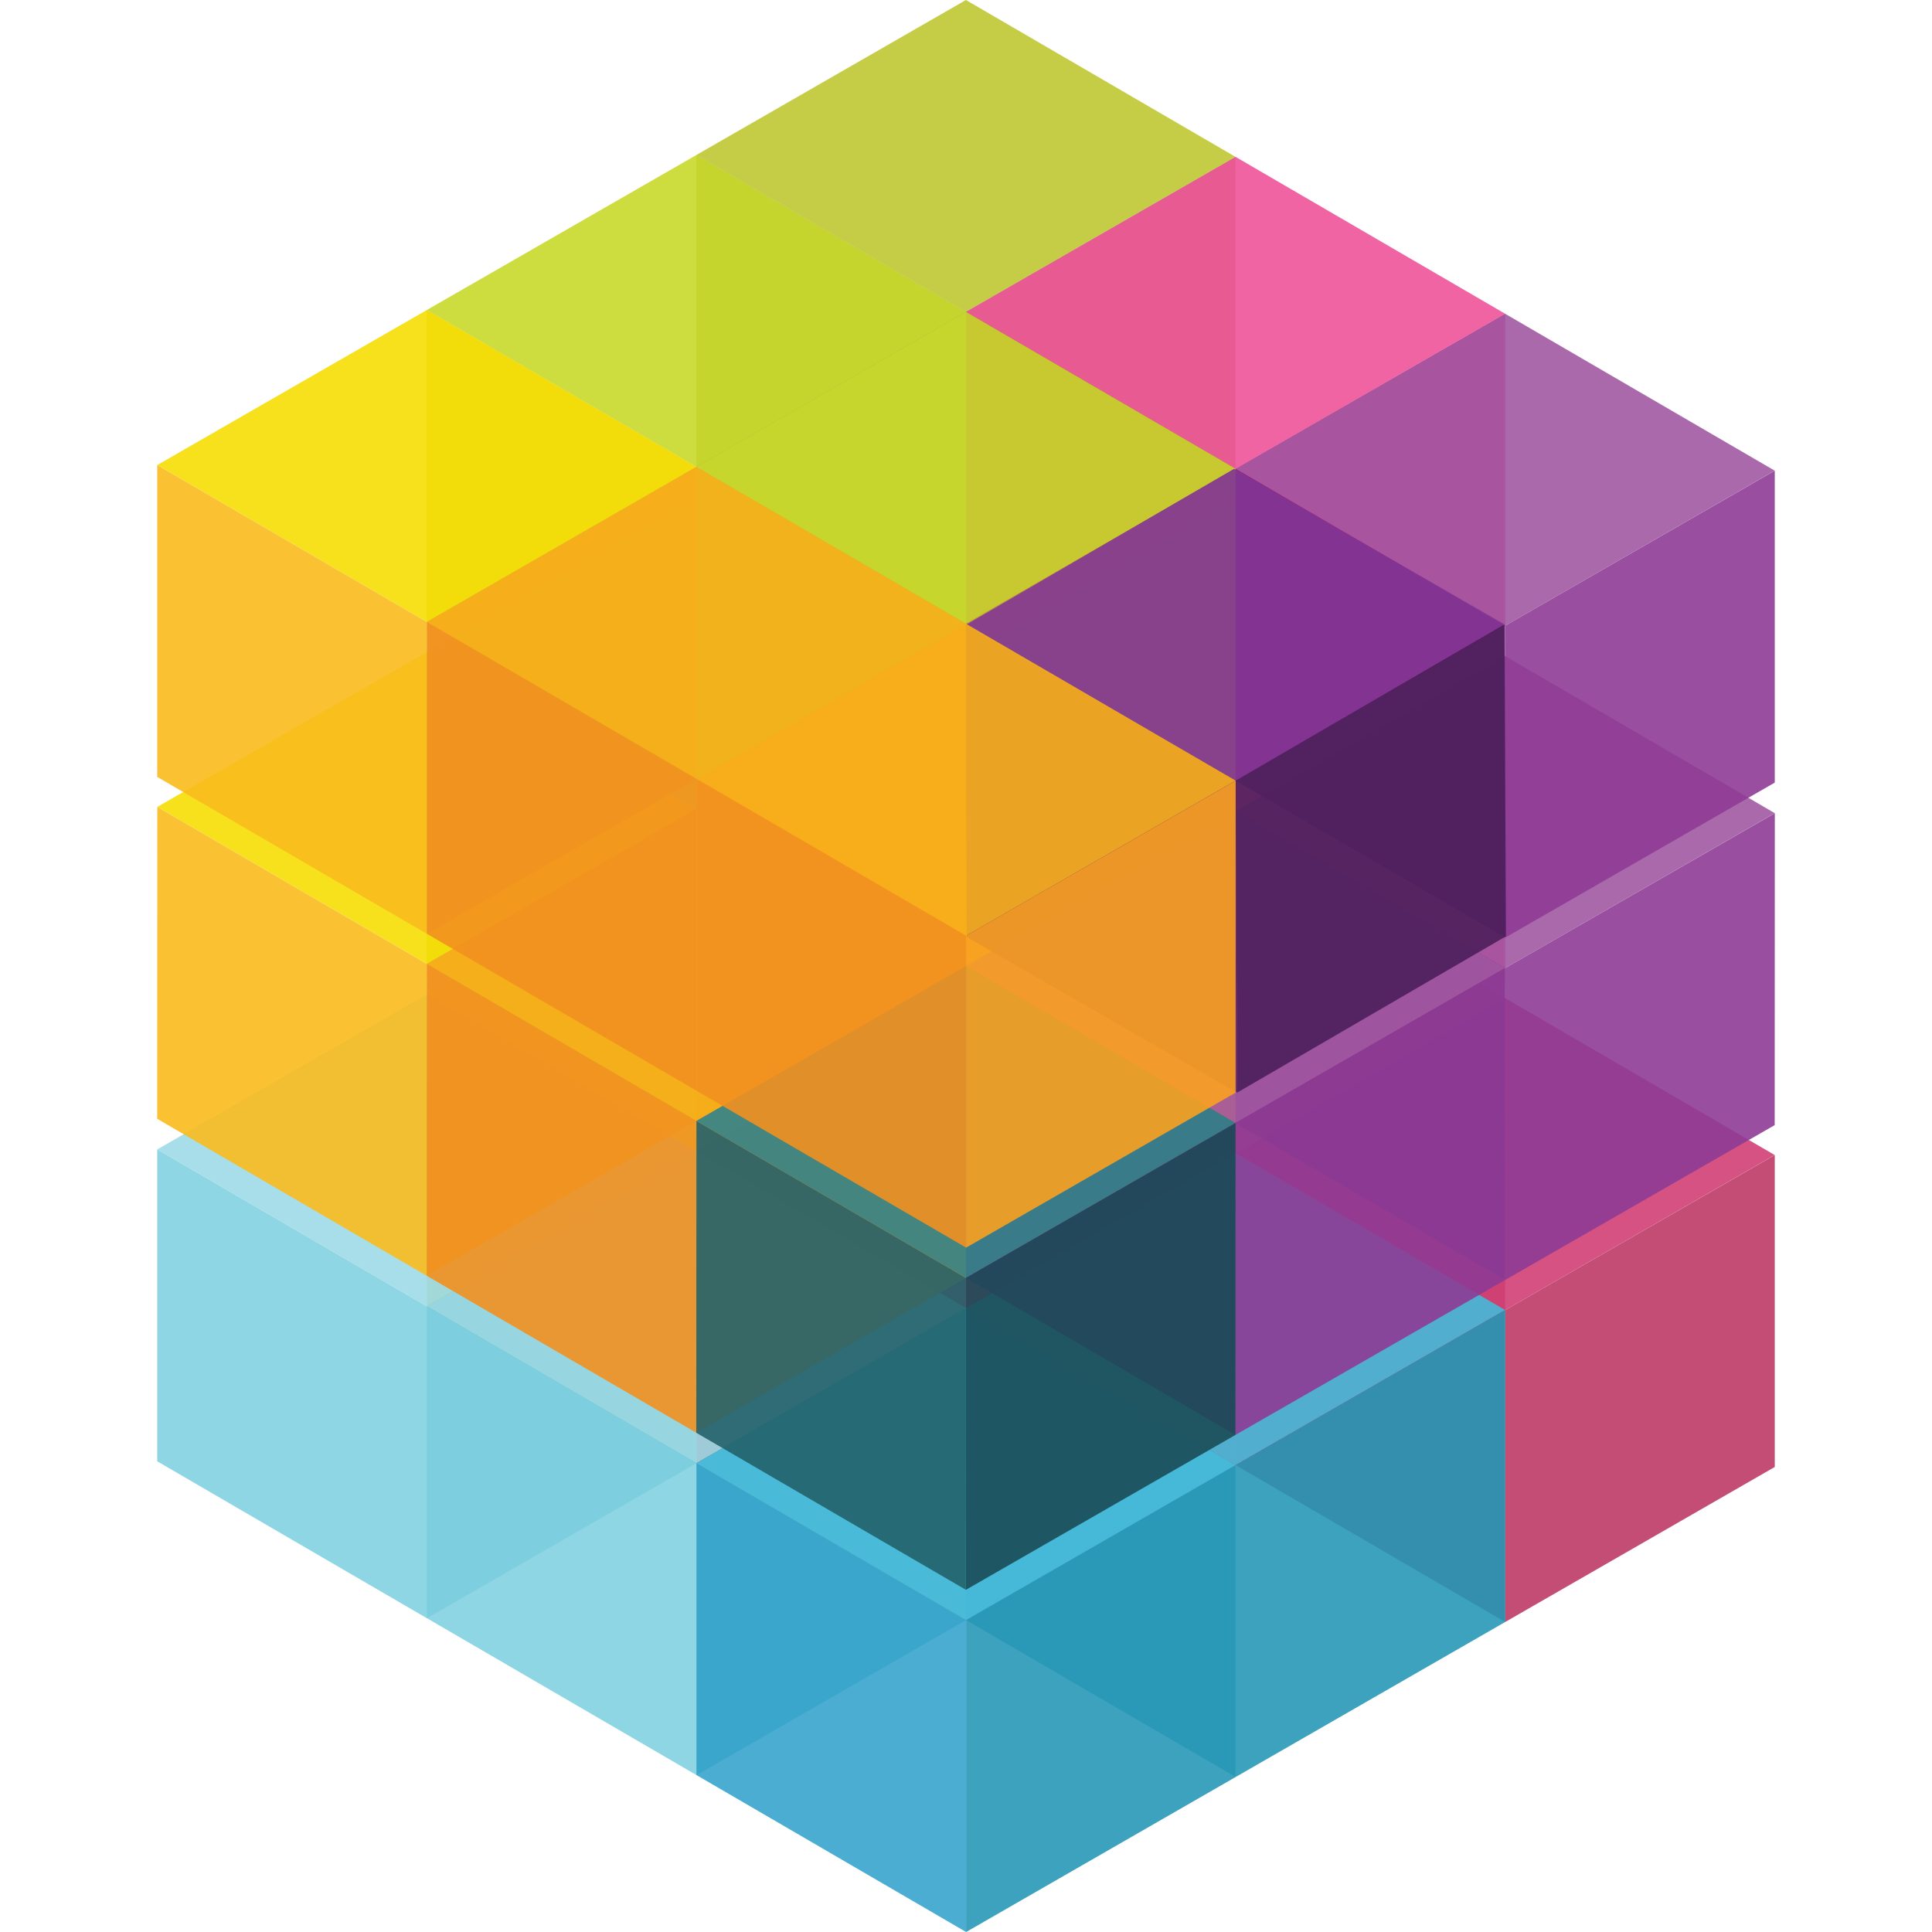
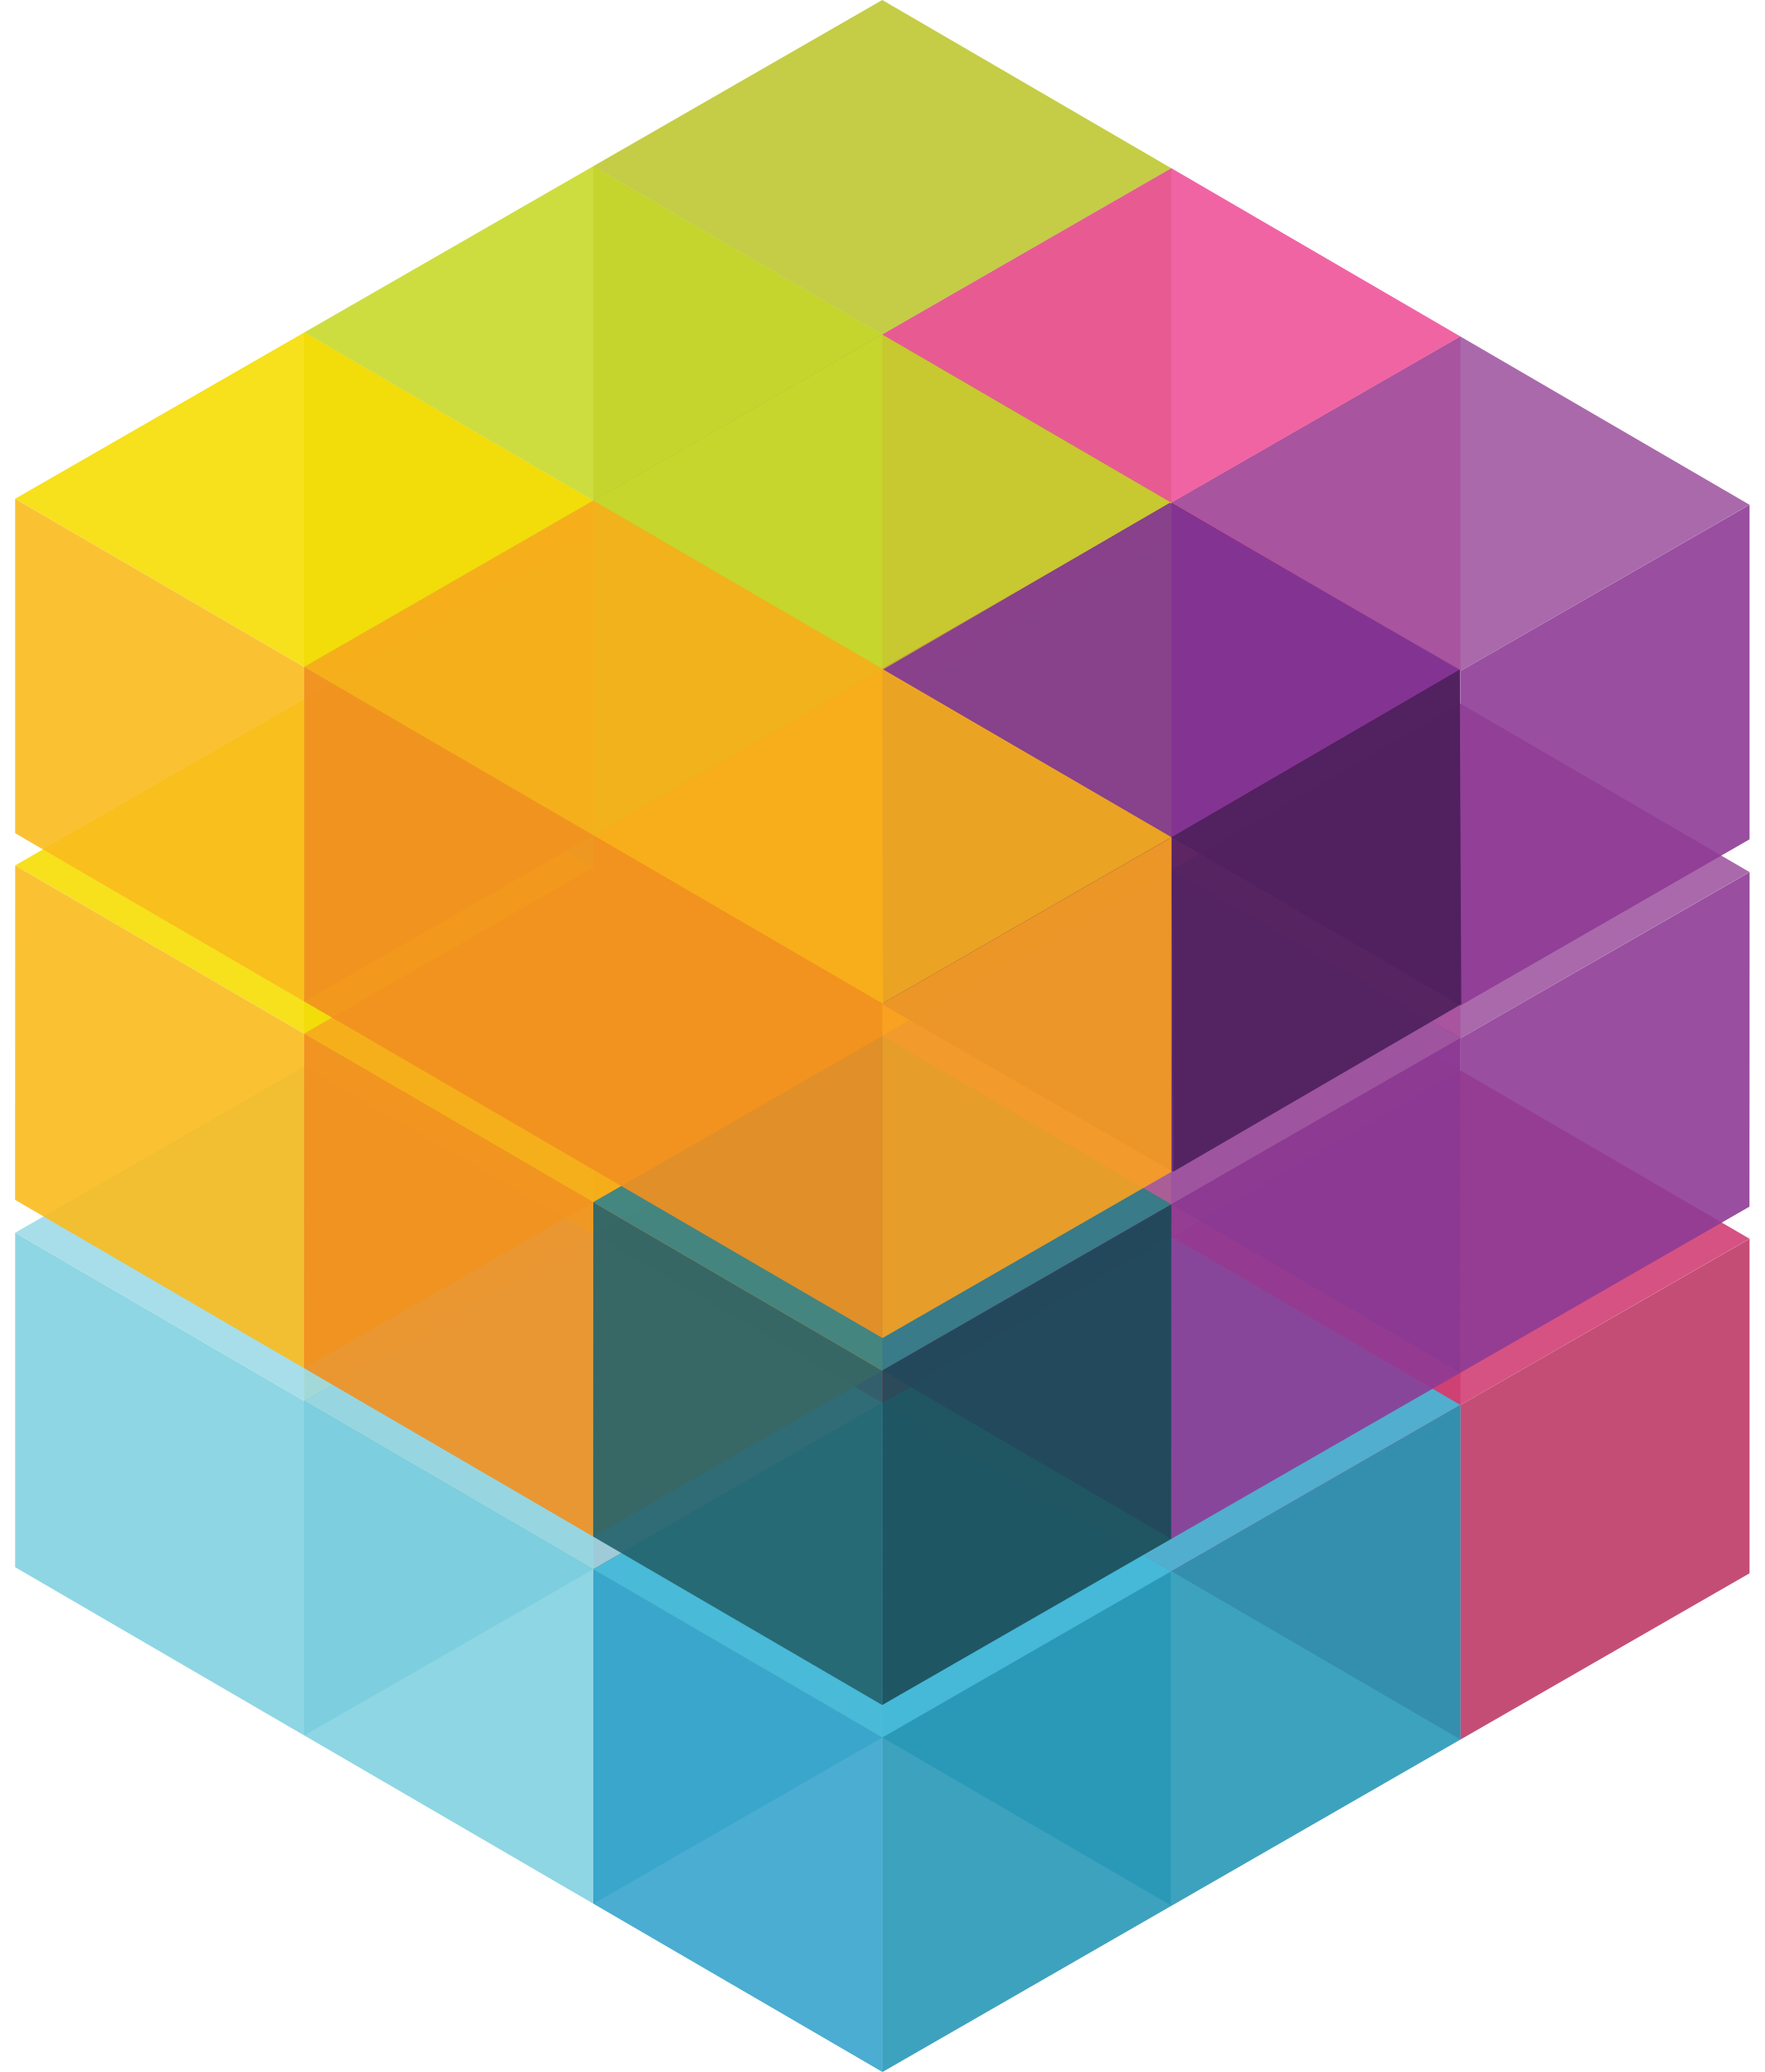
- <svg xmlns="http://www.w3.org/2000/svg" id="Warstwa_1" data-name="Warstwa 1" viewBox="0 0 270 270">
+ <svg xmlns="http://www.w3.org/2000/svg" id="Warstwa_1" data-name="Warstwa 1" viewBox="20 0 230 270">
  <g opacity="0.9">
    <g opacity="0.9">
      <polygon points="134.993 139.232 134.996 139.232 134.996 139.232 135.312 139.051 172.658 117.563 134.991 95.644 134.991 95.644 134.991 95.644 134.991 95.644 134.988 95.644 97.317 117.306 134.988 139.23 134.993 139.232" fill="#bec831" />
      <polygon points="134.988 182.818 134.988 182.818 134.991 182.818 134.991 139.235 134.991 139.235 97.315 117.309 97.315 117.309 97.312 117.309 97.312 160.892 97.331 160.902 134.988 182.818" fill="#a1a938" />
      <polygon points="172.666 117.568 135.312 139.051 134.993 139.232 134.991 139.235 134.991 182.818 134.996 182.823 134.999 182.823 134.999 182.823 172.669 161.162 172.669 161.162 172.669 161.156 172.669 117.571 172.666 117.571 172.666 117.568" fill="#999b37" />
    </g>
    <g opacity="0.9">
      <polygon points="172.675 161.156 172.675 161.156 172.677 161.156 172.993 160.973 210.337 139.486 172.672 117.565 172.672 117.565 172.672 117.565 172.669 117.565 172.669 117.565 134.999 139.23 172.669 161.154 172.675 161.156" fill="#cc2a65" />
      <polygon points="172.669 204.742 172.669 204.742 172.672 204.742 172.672 161.159 172.672 161.159 134.993 139.232 134.993 139.232 134.993 139.232 134.993 182.815 135.009 182.826 172.669 204.742" fill="#a21d4c" />
      <polygon points="210.345 139.492 172.991 160.973 172.675 161.156 172.669 161.159 172.669 204.742 172.677 204.747 172.677 204.745 172.68 204.747 210.348 183.083 210.348 183.083 210.348 183.077 210.348 139.492 210.345 139.492 210.345 139.492" fill="#b62454" />
    </g>
    <g opacity="0.9">
      <polygon points="210.35 183.085 210.353 183.083 210.353 183.085 210.672 182.902 248.015 161.416 210.348 139.494 210.348 139.494 210.348 139.494 210.348 139.494 210.345 139.494 172.675 161.159 210.345 183.083 210.35 183.085" fill="#cc2a65" />
      <polygon points="210.345 226.671 210.345 226.671 210.348 226.671 210.348 183.088 210.348 183.088 172.672 161.162 172.672 161.162 172.672 161.162 172.672 204.745 172.688 204.755 210.345 226.671" fill="#a21d4c" />
      <polygon points="248.024 161.421 210.669 182.902 210.35 183.085 210.348 183.088 210.348 226.671 210.356 226.674 210.356 226.674 210.356 226.676 248.026 205.012 248.026 205.015 248.026 205.009 248.026 161.421 248.024 161.424 248.024 161.421" fill="#b62454" />
    </g>
    <g opacity="0.9">
      <polygon points="97.325 160.894 97.325 160.894 97.325 160.894 97.644 160.713 134.988 139.224 97.323 117.306 97.32 117.306 97.32 117.306 97.32 117.306 97.32 117.306 59.647 138.968 97.32 160.892 97.325 160.894" fill="#c8d92b" />
      <polygon points="97.32 204.48 97.32 204.48 97.32 204.48 97.32 160.897 97.32 160.897 59.644 138.97 59.644 138.973 59.644 138.97 59.644 182.556 59.66 182.564 97.32 204.48" fill="#c2d02f" />
      <polygon points="134.996 139.23 97.642 160.713 97.325 160.894 97.32 160.897 97.32 204.48 97.328 204.485 97.328 204.485 97.328 204.485 134.999 182.823 134.999 182.823 134.999 182.818 134.999 139.23 134.996 139.232 134.996 139.23" fill="#b9be33" />
    </g>
    <g opacity="0.9">
      <polygon points="135.004 182.818 135.004 182.815 135.007 182.818 135.323 182.634 172.669 161.148 135.001 139.227 135.001 139.227 135.001 139.227 135.001 139.227 134.999 139.227 97.328 160.892 134.999 182.815 135.004 182.818" fill="#cc2a65" />
      <polygon points="134.999 226.404 134.999 226.404 135.001 226.404 135.001 182.821 135.001 182.821 97.325 160.894 97.325 160.894 97.323 160.894 97.323 204.477 97.342 204.488 134.999 226.404" fill="#a21d4c" />
      <polygon points="172.677 161.154 135.323 182.634 135.004 182.818 135.001 182.821 135.001 226.404 135.007 226.406 135.007 226.406 135.009 226.409 172.677 204.745 172.68 204.747 172.68 204.742 172.68 161.154 172.677 161.156 172.677 161.154" fill="#b62454" />
    </g>
    <g opacity="0.9">
      <polygon points="172.683 204.747 172.683 204.747 172.685 204.747 173.001 204.564 210.345 183.077 172.68 161.156 172.68 161.156 172.68 161.156 172.677 161.156 172.677 161.156 135.007 182.821 172.677 204.745 172.683 204.747" fill="#33b4d7" />
      <polygon points="172.677 248.333 172.677 248.333 172.68 248.333 172.68 204.75 172.68 204.75 135.001 182.823 135.001 182.823 135.001 182.823 135.001 226.406 135.018 226.417 172.677 248.333" fill="#209ac5" />
      <polygon points="210.356 183.083 172.999 204.564 172.683 204.747 172.677 204.75 172.677 248.333 172.685 248.338 172.685 248.336 172.685 248.338 210.356 226.674 210.356 226.674 210.356 226.668 210.356 183.083 210.356 183.083 210.356 183.083" fill="#0f8cae" />
    </g>
    <g opacity="0.9">
      <polygon points="59.655 182.559 59.655 182.559 59.658 182.559 59.974 182.375 97.317 160.889 59.652 138.968 59.652 138.968 59.652 138.968 59.65 138.968 59.65 138.968 21.979 160.632 59.65 182.556 59.655 182.559" fill="#94d6e3" />
      <polygon points="59.65 226.144 59.65 226.144 59.652 226.144 59.652 182.561 59.652 182.561 21.974 160.635 21.974 160.635 21.974 160.635 21.974 204.218 21.99 204.229 59.65 226.144" fill="#73ccdd" />
      <polygon points="97.328 160.894 59.974 182.375 59.655 182.559 59.65 182.561 59.65 226.144 59.658 226.147 59.658 226.147 59.66 226.15 97.328 204.485 97.328 204.485 97.328 204.483 97.328 160.894 97.328 160.897 97.328 160.894" fill="#3bafbb" />
    </g>
    <g opacity="0.9">
      <polygon points="97.334 204.48 97.336 204.48 97.336 204.48 97.652 204.299 134.999 182.81 97.331 160.892 97.331 160.892 97.331 160.892 97.331 160.892 97.328 160.892 59.658 182.553 97.328 204.477 97.334 204.48" fill="#94d6e3" />
      <polygon points="97.328 248.065 97.328 248.065 97.331 248.068 97.331 204.483 97.331 204.483 59.655 182.559 59.655 182.559 59.652 182.556 59.652 226.142 59.671 226.15 97.328 248.065" fill="#73ccdd" />
      <polygon points="135.007 182.815 97.652 204.299 97.334 204.48 97.331 204.483 97.331 248.065 97.339 248.071 97.339 248.071 97.339 248.071 135.009 226.409 135.009 226.409 135.009 226.404 135.009 182.818 135.007 182.818 135.007 182.815" fill="#3bafbb" />
    </g>
    <g opacity="0.9">
      <polygon points="135.012 226.409 135.012 226.409 135.015 226.409 135.331 226.228 172.677 204.739 135.009 182.821 135.009 182.821 135.009 182.821 135.007 182.821 135.007 182.821 97.336 204.483 135.007 226.406 135.012 226.409" fill="#33b4d7" />
      <polygon points="135.007 269.995 135.007 269.995 135.009 269.997 135.009 226.412 135.009 226.412 97.331 204.485 97.331 204.488 97.331 204.485 97.331 248.071 97.35 248.079 135.007 269.995" fill="#209ac5" />
      <polygon points="172.685 204.747 135.331 226.228 135.012 226.409 135.007 226.412 135.007 269.995 135.015 270 135.015 270 135.018 270 172.685 248.338 172.685 248.338 172.685 248.333 172.685 204.747 172.685 204.747 172.685 204.747" fill="#0f8cae" />
    </g>
  </g>
  <g opacity="0.9">
    <polygon points="135.012 91.412 135.012 91.412 135.015 91.412 135.331 91.228 172.685 69.755 135.026 47.821 135.026 47.821 135.026 47.821 135.026 47.821 135.026 47.821 97.344 69.469 135.007 91.409 135.012 91.412" fill="#bec831" />
    <polygon points="134.988 134.997 134.988 134.997 134.991 134.997 135.009 91.414 135.009 91.414 97.342 69.472 97.342 69.472 97.339 69.472 97.323 113.055 97.339 113.065 134.988 134.997" fill="#a1a938" />
    <polygon points="172.693 69.763 135.331 91.228 135.012 91.412 135.007 91.414 134.991 134.997 134.996 135 134.999 135 134.999 135.003 172.677 113.354 172.677 113.354 172.677 113.349 172.693 69.763 172.693 69.763 172.693 69.763" fill="#999b37" />
  </g>
  <g opacity="0.9">
    <polygon points="172.683 113.349 172.683 113.349 172.685 113.349 173.001 113.168 210.356 91.695 172.696 69.758 172.696 69.761 172.696 69.761 172.696 69.758 172.696 69.758 135.015 91.406 172.677 113.346 172.683 113.349" fill="#ee539a" />
    <polygon points="172.661 156.935 172.661 156.935 172.661 156.935 172.68 113.352 172.68 113.352 135.012 91.412 135.012 91.412 135.009 91.409 134.993 134.995 135.009 135.003 172.661 156.935" fill="#d01b68" />
    <polygon points="210.364 91.701 173.001 113.165 172.683 113.349 172.677 113.352 172.661 156.935 172.669 156.94 172.669 156.94 172.669 156.94 210.348 135.292 210.348 135.294 210.348 135.289 210.367 91.701 210.364 91.701 210.364 91.701" fill="#ec0f68" />
  </g>
  <g opacity="0.9">
    <polygon points="210.35 135.294 210.353 135.294 210.353 135.294 210.672 135.111 248.024 113.638 210.367 91.703 210.367 91.703 210.367 91.703 210.364 91.703 210.364 91.703 172.685 113.352 210.345 135.292 210.35 135.294" fill="#a159a2" />
    <polygon points="210.329 178.88 210.329 178.88 210.331 178.88 210.348 135.297 210.348 135.297 172.68 113.354 172.68 113.354 172.68 113.354 172.661 156.937 172.68 156.948 210.329 178.88" fill="#772a86" />
    <polygon points="248.032 113.646 210.669 135.111 210.35 135.294 210.348 135.297 210.329 178.88 210.337 178.885 210.337 178.883 210.337 178.885 248.015 157.237 248.015 157.237 248.015 157.232 248.034 113.646 248.032 113.646 248.032 113.646" fill="#8e3b95" />
  </g>
  <g opacity="0.9">
    <polygon points="97.334 113.057 97.334 113.057 97.336 113.057 97.652 112.876 135.007 91.404 97.347 69.469 97.347 69.469 97.347 69.469 97.347 69.469 97.347 69.469 59.666 91.115 97.328 113.055 97.334 113.057" fill="#c8d92b" />
    <polygon points="97.312 156.643 97.312 156.643 97.312 156.643 97.331 113.06 97.331 113.06 59.663 91.12 59.663 91.12 59.66 91.12 59.644 134.703 59.66 134.714 97.312 156.643" fill="#c2d02f" />
    <polygon points="135.015 91.409 97.652 112.876 97.334 113.057 97.328 113.06 97.312 156.643 97.32 156.648 97.32 156.648 97.32 156.648 134.999 135 134.999 135.003 134.999 134.997 135.018 91.409 135.015 91.412 135.015 91.409" fill="#b9be33" />
  </g>
  <g opacity="0.9">
    <polygon points="135.004 134.995 135.004 134.995 135.007 134.997 135.323 134.814 172.677 113.341 135.02 91.406 135.018 91.406 135.018 91.406 135.018 91.406 135.018 91.406 97.336 113.055 134.999 134.992 135.004 134.995" fill="#f7af19" />
    <polygon points="134.982 178.583 134.982 178.58 134.982 178.583 135.001 135 135.001 134.997 97.334 113.057 97.334 113.057 97.331 113.057 97.315 156.64 97.331 156.651 134.982 178.583" fill="#f2901f" />
    <polygon points="172.685 113.346 135.323 134.814 135.004 134.995 135.001 134.997 134.982 178.583 134.991 178.586 134.991 178.586 134.991 178.586 172.669 156.94 172.669 156.94 172.669 156.935 172.688 113.349 172.685 113.349 172.685 113.346" fill="#f9a120" />
  </g>
  <g opacity="0.9">
    <polygon points="172.675 156.94 172.675 156.94 172.675 156.94 172.993 156.759 210.345 135.286 172.688 113.352 172.688 113.352 172.688 113.352 172.685 113.352 172.685 113.352 135.007 135 172.669 156.937 172.675 156.94" fill="#a159a2" />
    <polygon points="172.65 200.526 172.65 200.526 172.653 200.526 172.669 156.943 172.669 156.943 135.001 135.003 135.001 135.003 135.001 135 134.982 178.586 135.001 178.596 172.65 200.526" fill="#772a86" />
    <polygon points="210.353 135.292 172.991 156.756 172.675 156.94 172.669 156.943 172.65 200.526 172.658 200.531 172.658 200.531 172.661 200.531 210.337 178.883 210.34 178.885 210.34 178.88 210.356 135.292 210.353 135.294 210.353 135.292" fill="#8e3b95" />
  </g>
  <g opacity="0.9">
    <polygon points="59.655 134.706 59.655 134.706 59.658 134.706 59.974 134.525 97.328 113.052 59.669 91.115 59.669 91.115 59.669 91.117 59.669 91.115 59.669 91.115 21.987 112.763 59.65 134.703 59.655 134.706" fill="#f6dd03" />
    <polygon points="59.633 178.291 59.633 178.291 59.633 178.291 59.652 134.708 59.652 134.708 21.985 112.768 21.985 112.768 21.982 112.766 21.966 156.351 21.982 156.362 59.633 178.291" fill="#f9bb1d" />
    <polygon points="97.336 113.057 59.974 134.525 59.655 134.706 59.65 134.708 59.633 178.291 59.639 178.297 59.642 178.297 59.642 178.297 97.32 156.648 97.32 156.648 97.32 156.643 97.339 113.057 97.336 113.057 97.336 113.057" fill="#e9ae20" />
  </g>
  <g opacity="0.9">
    <polygon points="97.325 156.643 97.325 156.643 97.328 156.643 97.644 156.462 134.999 134.989 97.342 113.055 97.342 113.055 97.339 113.055 97.339 113.055 97.339 113.055 59.658 134.703 97.32 156.64 97.325 156.643" fill="#f7af19" />
    <polygon points="97.304 200.228 97.304 200.228 97.304 200.228 97.323 156.646 97.323 156.646 59.655 134.706 59.655 134.706 59.652 134.706 59.636 178.288 59.652 178.299 97.304 200.228" fill="#f2901f" />
    <polygon points="135.007 134.995 97.644 156.462 97.325 156.643 97.323 156.646 97.304 200.228 97.312 200.234 97.312 200.234 97.312 200.234 134.991 178.588 134.991 178.588 134.991 178.583 135.009 134.995 135.007 134.997 135.007 134.995" fill="#f9a120" />
  </g>
  <g opacity="0.9">
    <polygon points="134.996 178.588 134.996 178.588 134.996 178.588 135.315 178.407 172.666 156.935 135.009 134.997 135.009 135 135.009 135 135.007 134.997 135.007 134.997 97.328 156.646 134.991 178.586 134.996 178.588" fill="#31838b" />
    <polygon points="134.972 222.174 134.972 222.174 134.974 222.174 134.991 178.591 134.991 178.591 97.323 156.648 97.323 156.651 97.323 156.648 97.304 200.234 97.323 200.242 134.972 222.174" fill="#22626c" />
    <polygon points="172.675 156.94 135.312 178.405 134.996 178.588 134.991 178.591 134.972 222.174 134.98 222.179 134.98 222.179 134.982 222.179 172.658 200.531 172.661 200.531 172.661 200.526 172.677 156.94 172.675 156.94 172.675 156.94" fill="#1b4b56" />
  </g>
  <g opacity="0.9">
    <polygon points="134.993 43.588 134.996 43.588 134.996 43.591 135.312 43.407 172.658 21.921 134.991 0 134.991 0 134.991 0 134.991 0 134.988 0 97.317 21.662 134.988 43.586 134.993 43.588" fill="#bec831" />
    <polygon points="134.988 87.177 134.988 87.174 134.991 87.177 134.991 43.594 134.991 43.591 97.315 21.667 97.315 21.667 97.312 21.667 97.312 65.25 97.331 65.261 134.988 87.177" fill="#a1a938" />
    <polygon points="172.666 21.926 135.312 43.407 134.993 43.588 134.991 43.591 134.991 87.177 134.996 87.179 134.999 87.179 134.999 87.179 172.669 65.517 172.669 65.517 172.669 65.512 172.669 21.926 172.666 21.926 172.666 21.926" fill="#999b37" />
  </g>
  <g opacity="0.9">
    <polygon points="172.675 65.512 172.675 65.512 172.677 65.512 172.993 65.331 210.337 43.842 172.672 21.921 172.672 21.924 172.672 21.924 172.669 21.921 172.669 21.921 134.999 43.586 172.669 65.509 172.675 65.512" fill="#ee539a" />
    <polygon points="172.669 109.098 172.669 109.098 172.672 109.098 172.672 65.515 172.672 65.515 134.993 43.588 134.993 43.588 134.993 43.588 134.993 87.171 135.009 87.182 172.669 109.098" fill="#d01b68" />
    <polygon points="210.345 43.848 172.991 65.331 172.675 65.512 172.669 65.515 172.669 109.098 172.677 109.103 172.677 109.103 172.68 109.103 210.348 87.441 210.348 87.441 210.348 87.436 210.348 43.848 210.345 43.85 210.345 43.848" fill="#ec0f68" />
  </g>
  <g opacity="0.9">
    <polygon points="210.35 87.441 210.353 87.441 210.353 87.441 210.672 87.26 248.015 65.771 210.348 43.85 210.348 43.853 210.348 43.853 210.348 43.85 210.345 43.85 172.675 65.515 210.345 87.439 210.35 87.441" fill="#a159a2" />
    <polygon points="210.345 131.027 210.345 131.027 210.348 131.027 210.348 87.444 210.348 87.444 172.672 65.517 172.672 65.517 172.672 65.517 172.672 109.1 172.688 109.111 210.345 131.027" fill="#772a86" />
    <polygon points="248.024 65.777 210.669 87.26 210.35 87.441 210.348 87.444 210.348 131.027 210.356 131.032 210.356 131.032 210.356 131.032 248.026 109.37 248.026 109.37 248.026 109.365 248.026 65.777 248.024 65.779 248.024 65.777" fill="#8e3b95" />
  </g>
  <g opacity="0.9">
    <polygon points="97.325 65.25 97.325 65.25 97.325 65.253 97.644 65.069 134.988 43.583 97.323 21.662 97.32 21.662 97.32 21.662 97.32 21.662 97.32 21.662 59.647 43.324 97.32 65.247 97.325 65.25" fill="#c8d92b" />
    <polygon points="97.32 108.838 97.32 108.836 97.32 108.838 97.32 65.255 97.32 65.253 59.644 43.329 59.644 43.329 59.644 43.329 59.644 86.912 59.66 86.923 97.32 108.838" fill="#c2d02f" />
    <polygon points="134.996 43.588 97.642 65.069 97.325 65.25 97.32 65.253 97.32 108.838 97.328 108.841 97.328 108.841 97.328 108.841 134.999 87.179 134.999 87.179 134.999 87.174 134.999 43.588 134.996 43.588 134.996 43.588" fill="#b9be33" />
  </g>
  <g opacity="0.9">
    <polygon points="135.004 87.174 135.004 87.174 135.007 87.174 135.323 86.993 172.669 65.504 135.001 43.586 135.001 43.586 135.001 43.586 135.001 43.586 134.999 43.586 97.328 65.247 134.999 87.171 135.004 87.174" fill="#c8d92b" />
    <polygon points="134.999 130.759 134.999 130.759 135.001 130.759 135.001 87.177 135.001 87.177 97.325 65.25 97.325 65.25 97.323 65.25 97.323 108.833 97.342 108.844 134.999 130.759" fill="#c2d02f" />
    <polygon points="172.677 65.509 135.323 86.99 135.004 87.174 135.001 87.177 135.001 130.759 135.007 130.765 135.007 130.765 135.009 130.765 172.677 109.103 172.68 109.103 172.68 109.098 172.68 65.512 172.677 65.512 172.677 65.509" fill="#b9be33" />
  </g>
  <g opacity="0.9">
    <polygon points="172.683 109.103 172.683 109.103 172.685 109.103 173.001 108.919 210.24 87.252 172.469 65.515 172.467 65.515 172.467 65.515 172.467 65.515 172.467 65.515 134.899 87.36 172.677 109.1 172.683 109.103" fill="#833593" />
    <polygon points="172.888 152.689 172.888 152.689 172.891 152.689 172.68 109.106 172.68 109.106 134.896 87.363 134.896 87.363 134.896 87.363 135.107 130.946 135.123 130.957 172.888 152.689" fill="#652977" />
    <polygon points="210.248 87.258 172.999 108.919 172.683 109.103 172.677 109.106 172.888 152.689 172.896 152.694 172.896 152.694 172.899 152.694 210.461 130.849 210.461 130.849 210.461 130.843 210.25 87.258 210.248 87.258 210.248 87.258" fill="#4d1f5b" />
  </g>
  <g opacity="0.9">
    <polygon points="59.655 86.915 59.655 86.915 59.658 86.915 59.974 86.734 97.317 65.245 59.652 43.324 59.652 43.326 59.652 43.326 59.65 43.324 59.65 43.324 21.979 64.988 59.65 86.912 59.655 86.915" fill="#f6dd03" />
    <polygon points="59.65 130.5 59.65 130.5 59.652 130.5 59.652 86.917 59.652 86.917 21.974 64.991 21.974 64.991 21.974 64.991 21.974 108.574 21.99 108.585 59.65 130.5" fill="#f9bb1d" />
    <polygon points="97.328 65.25 59.974 86.734 59.655 86.915 59.65 86.917 59.65 130.5 59.658 130.506 59.658 130.506 59.66 130.506 97.328 108.844 97.328 108.844 97.328 108.838 97.328 65.25 97.328 65.253 97.328 65.25" fill="#e9ae20" />
  </g>
  <g opacity="0.9">
    <polygon points="97.334 108.838 97.336 108.836 97.336 108.838 97.652 108.655 134.999 87.168 97.331 65.247 97.331 65.247 97.331 65.247 97.331 65.247 97.328 65.247 59.658 86.912 97.328 108.836 97.334 108.838" fill="#f7af19" />
    <polygon points="97.328 152.424 97.328 152.421 97.331 152.424 97.331 108.841 97.331 108.841 59.655 86.915 59.655 86.915 59.652 86.915 59.652 130.497 59.671 130.508 97.328 152.424" fill="#f2901f" />
    <polygon points="135.007 87.174 97.652 108.655 97.334 108.838 97.331 108.841 97.331 152.424 97.339 152.427 97.339 152.427 97.339 152.427 135.009 130.765 135.009 130.765 135.009 130.759 135.009 87.174 135.007 87.174 135.007 87.174" fill="#f9a120" />
  </g>
  <g opacity="0.9">
    <polygon points="135.012 130.768 135.012 130.765 135.015 130.768 135.331 130.584 172.677 109.098 135.009 87.177 135.009 87.177 135.009 87.177 135.007 87.177 135.007 87.177 97.336 108.841 135.007 130.765 135.012 130.768" fill="#f7af19" />
    <polygon points="135.007 174.353 135.007 174.353 135.009 174.353 135.009 130.77 135.009 130.77 97.331 108.844 97.331 108.844 97.331 108.844 97.331 152.427 97.35 152.437 135.007 174.353" fill="#f2901f" />
    <polygon points="172.685 109.103 135.331 130.584 135.012 130.768 135.007 130.77 135.007 174.353 135.015 174.356 135.015 174.356 135.018 174.359 172.685 152.694 172.685 152.694 172.685 152.689 172.685 109.103 172.685 109.103 172.685 109.103" fill="#f9a120" />
  </g>
</svg>
